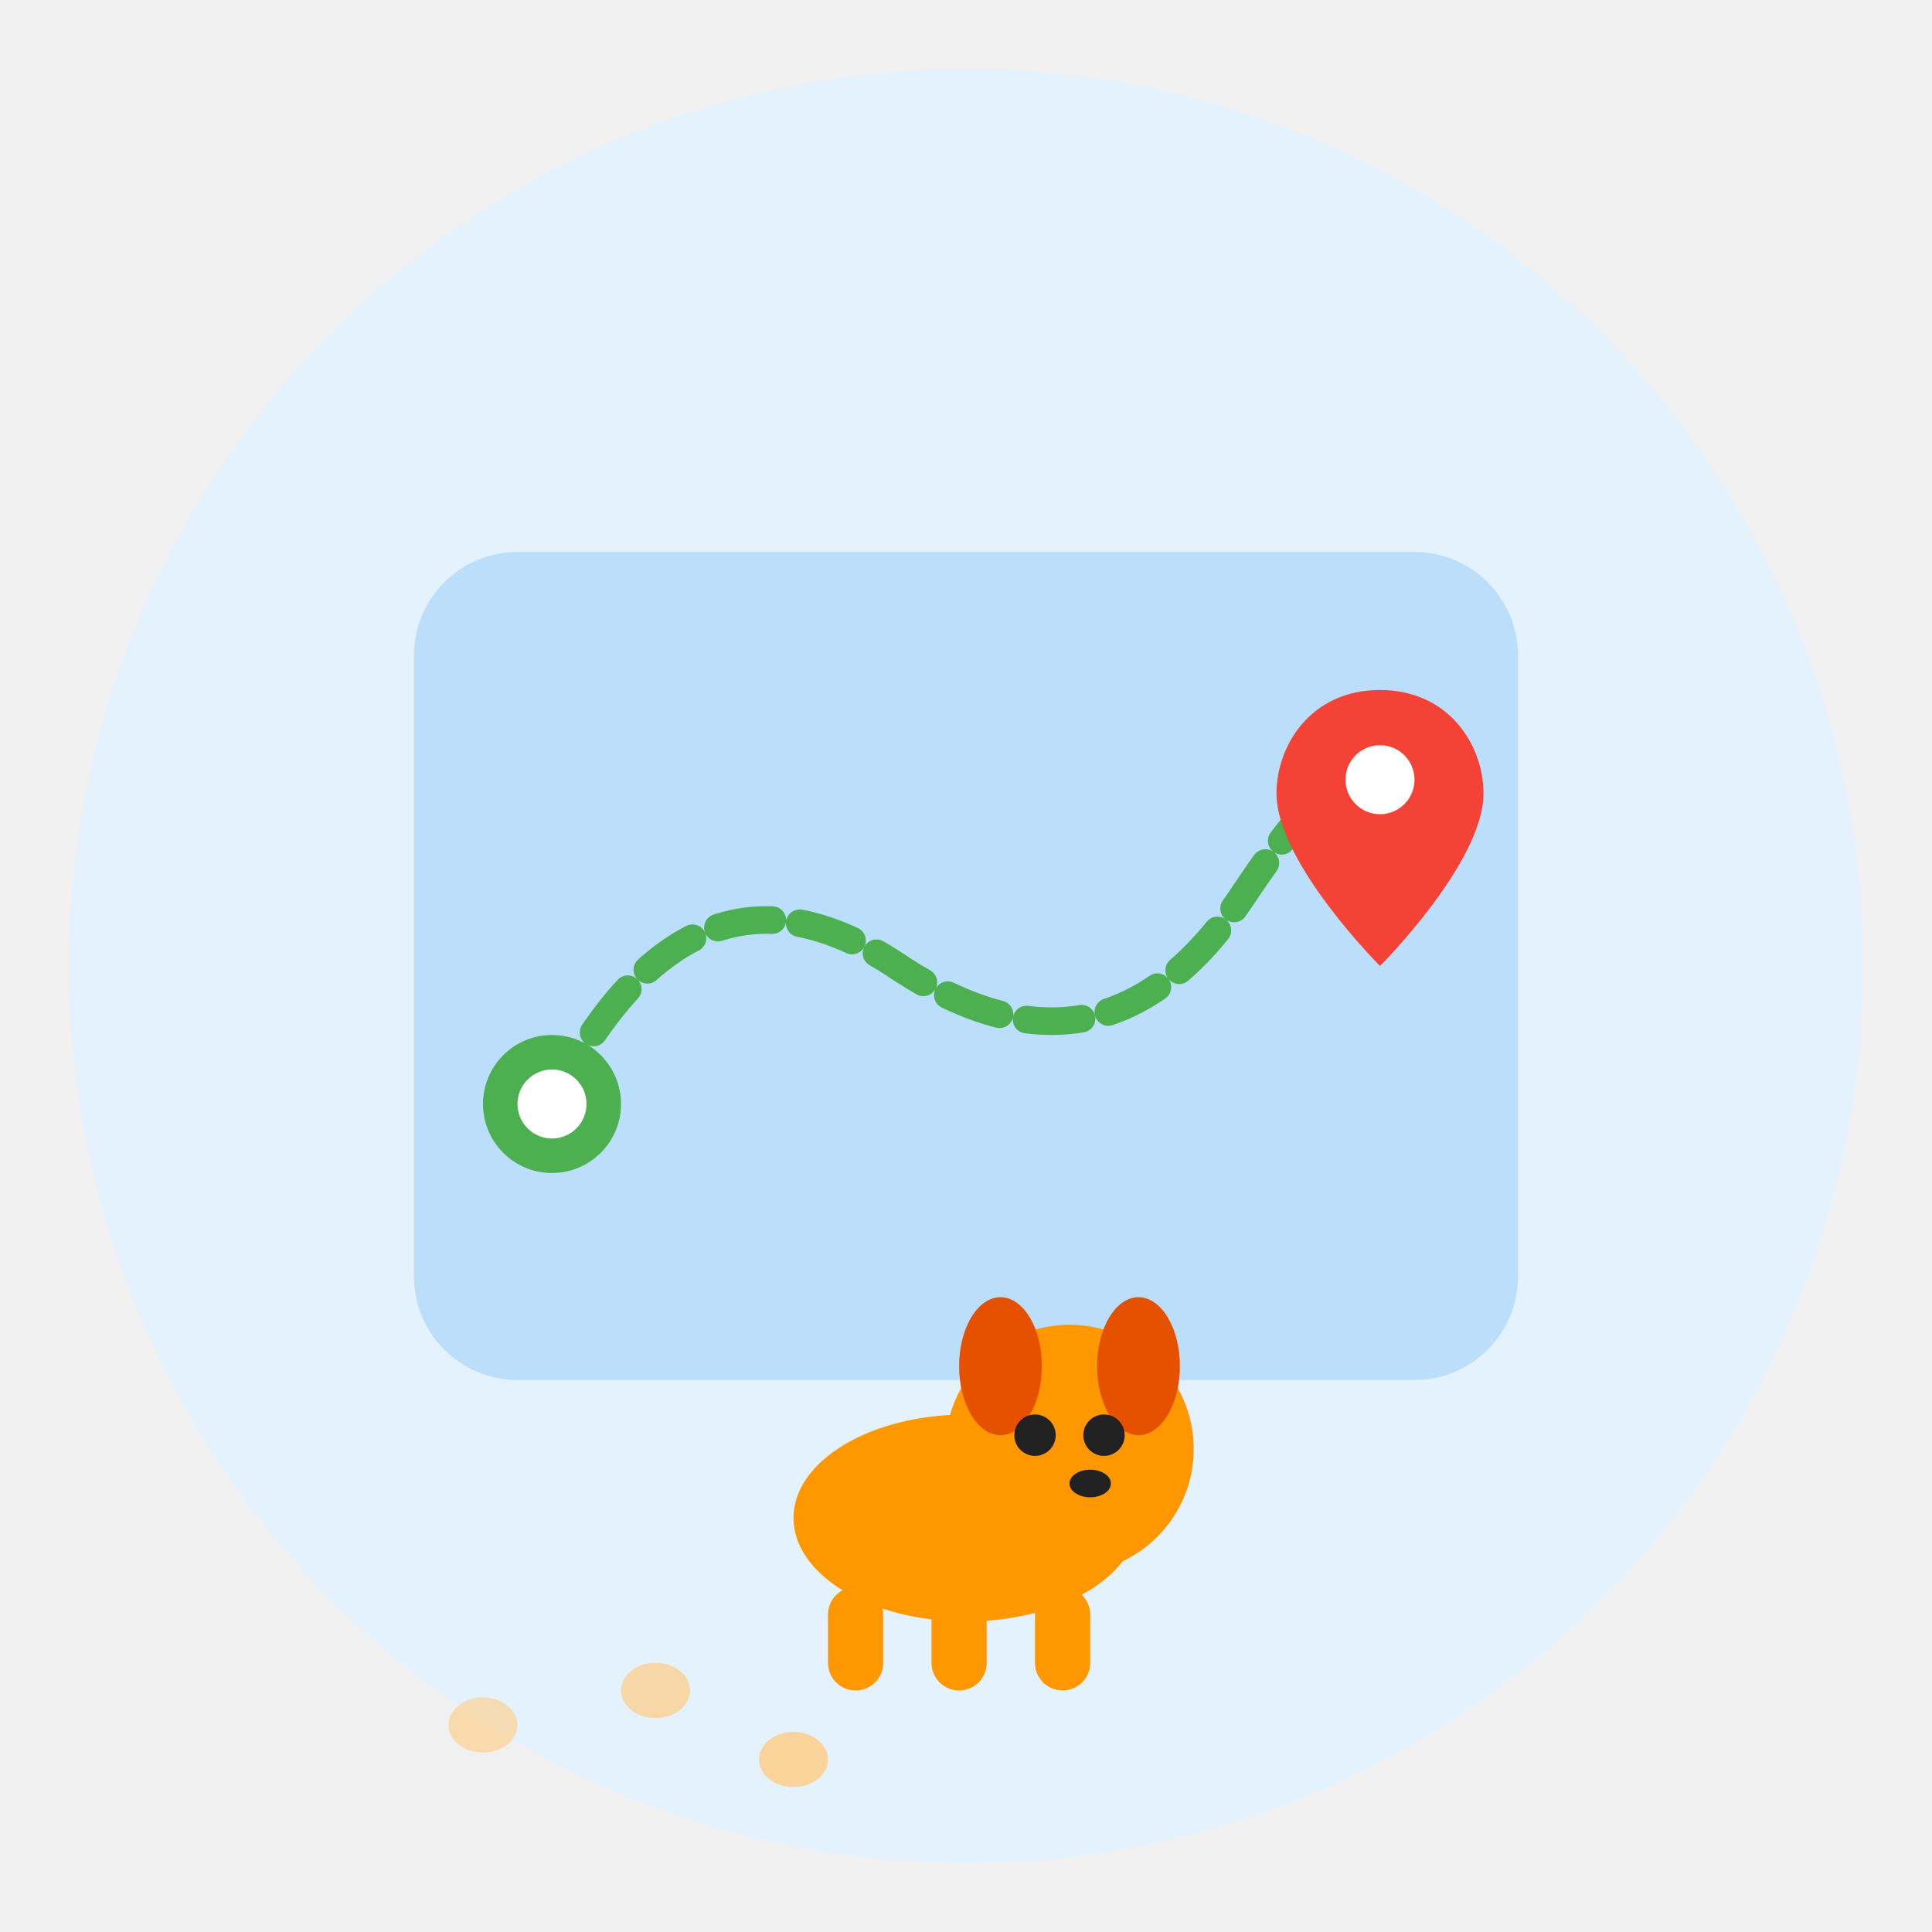
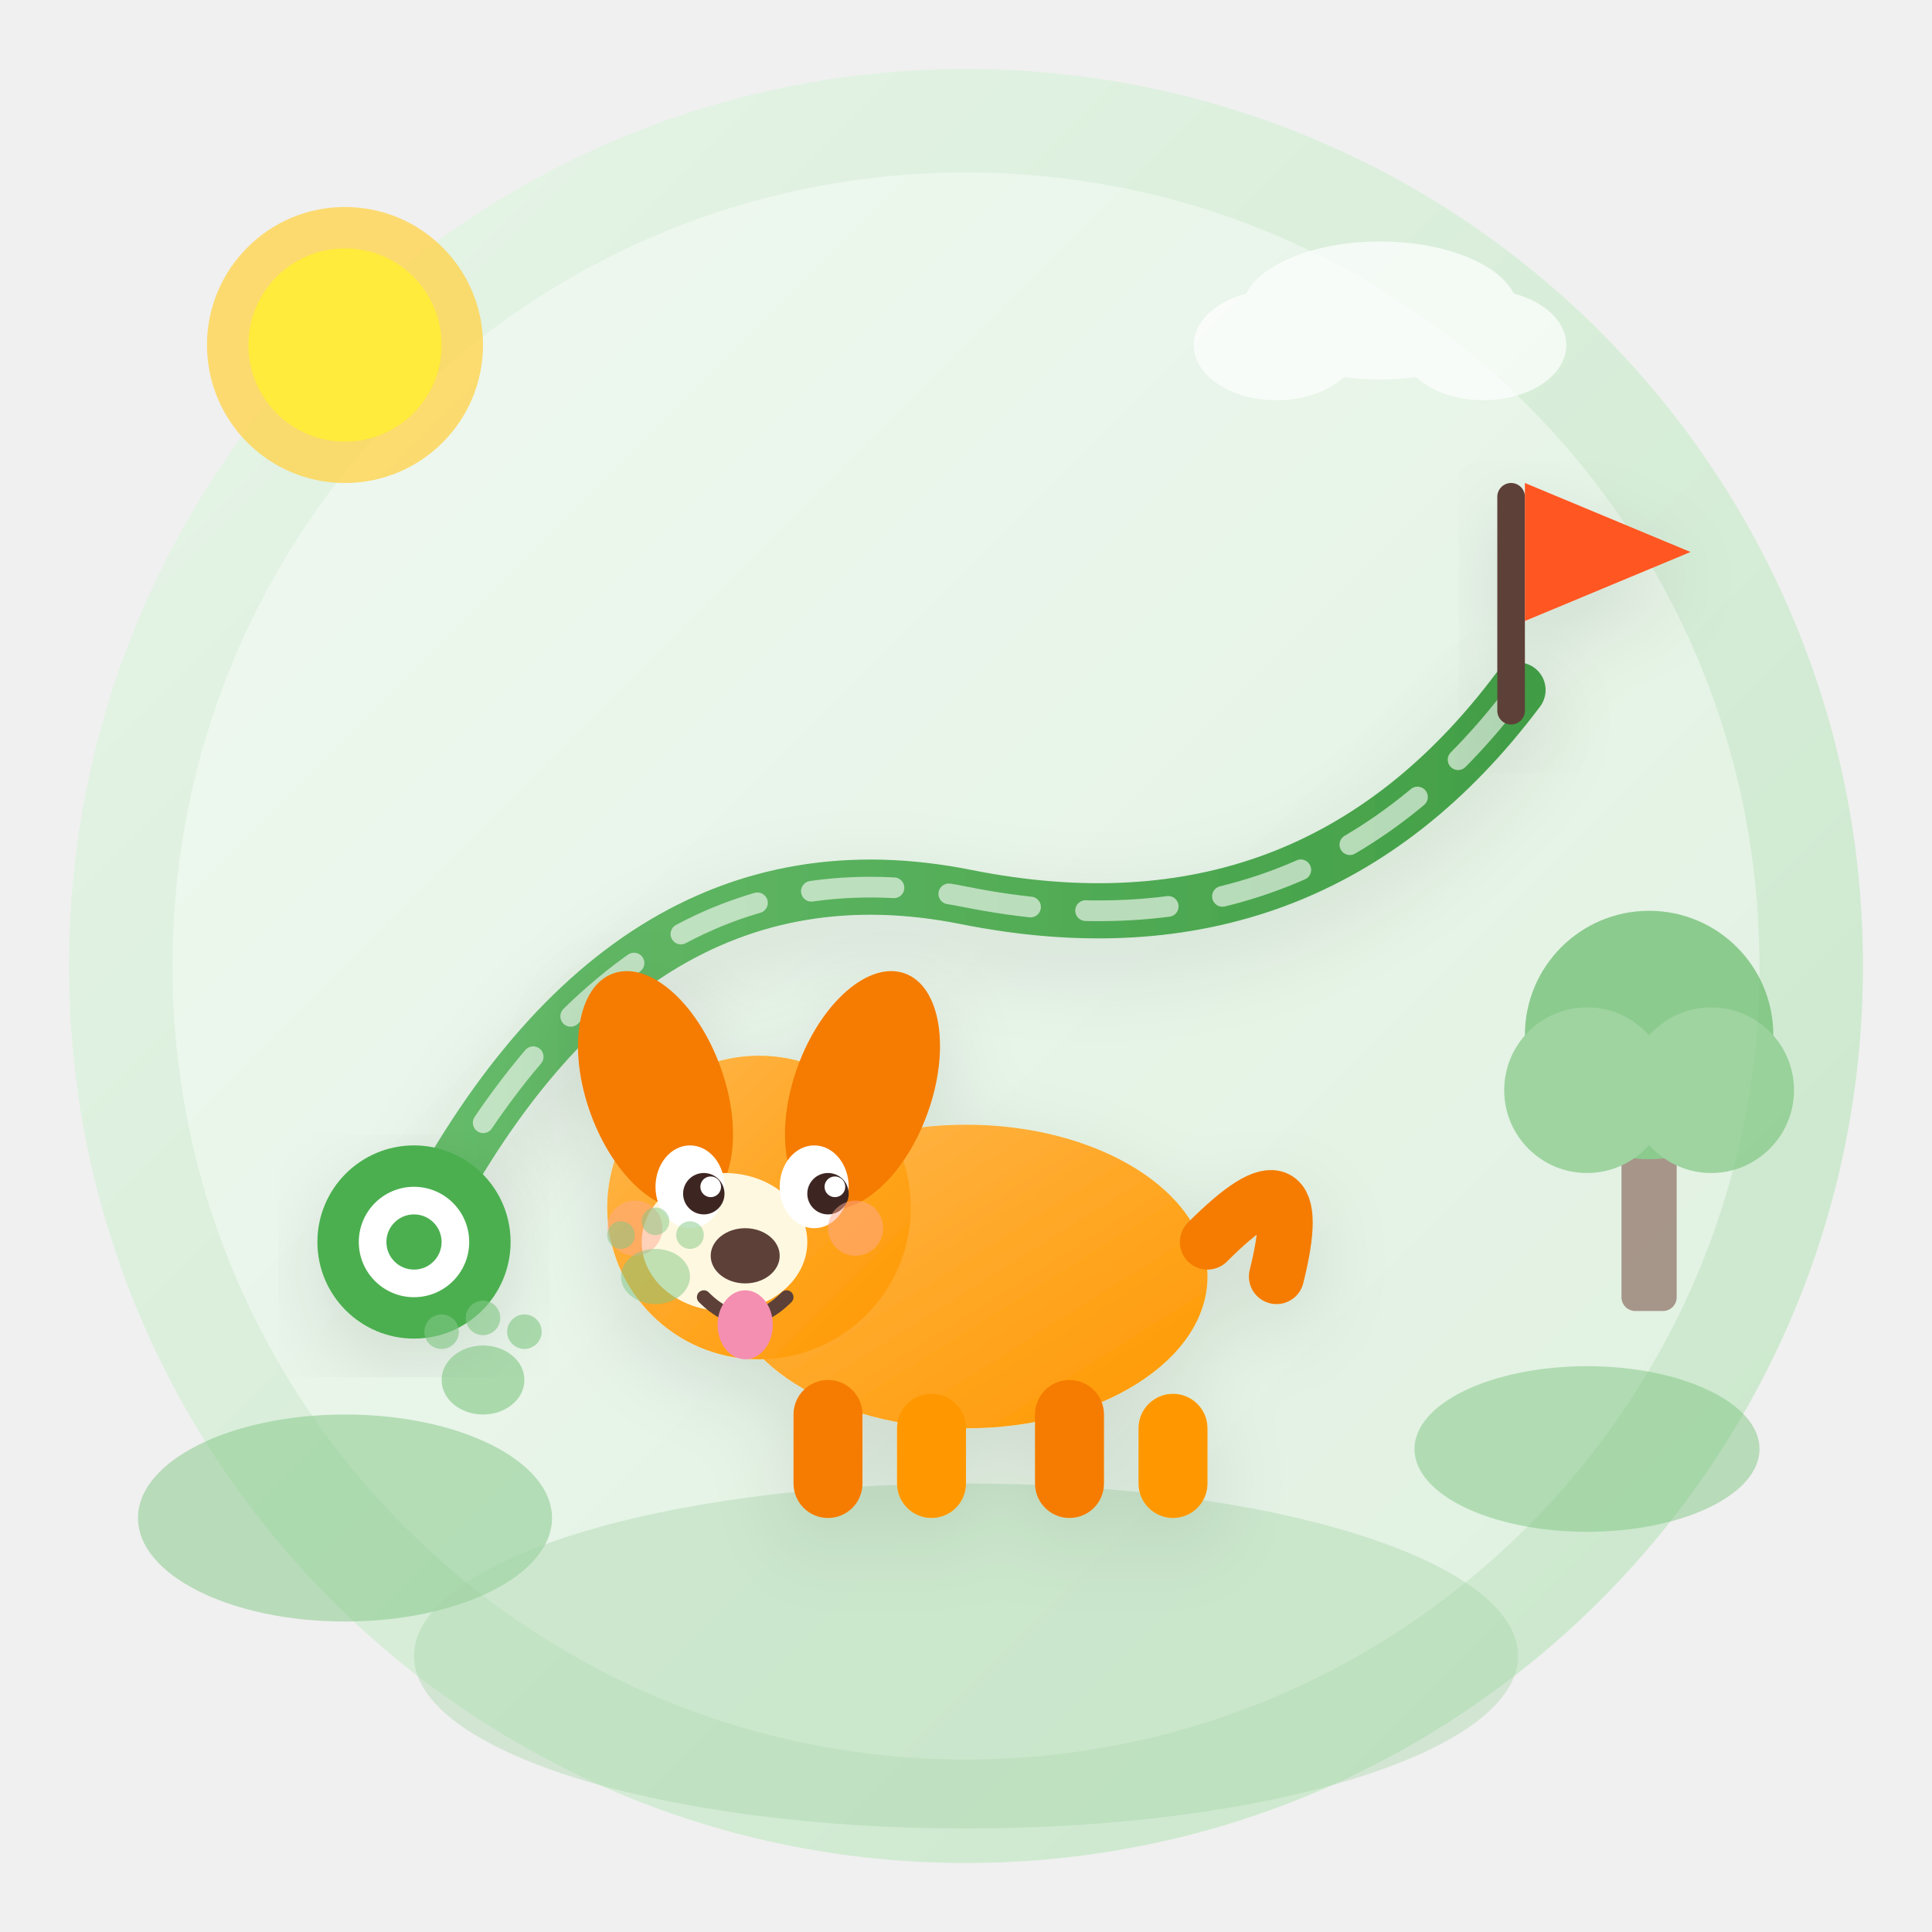
<svg xmlns="http://www.w3.org/2000/svg" width="280" height="280" viewBox="0 0 280 280" fill="none">
-   <circle cx="140" cy="140" r="130" fill="#E3F2FD" />
-   <rect x="60" y="80" width="160" height="120" rx="15" fill="#BBDEFB" />
-   <path d="M80 160 Q100 120 130 140 Q160 160 180 130 Q200 100 200 120" stroke="#4CAF50" stroke-width="4" fill="none" stroke-linecap="round" stroke-dasharray="8 4" />
-   <circle cx="80" cy="160" r="10" fill="#4CAF50" />
-   <circle cx="80" cy="160" r="5" fill="white" />
-   <path d="M200 100 C190 100 185 108 185 115 C185 125 200 140 200 140 C200 140 215 125 215 115 C215 108 210 100 200 100 Z" fill="#F44336" />
-   <circle cx="200" cy="113" r="5" fill="white" />
-   <ellipse cx="140" cy="220" rx="25" ry="15" fill="#FF9800" />
-   <circle cx="155" cy="210" r="18" fill="#FF9800" />
-   <ellipse cx="145" cy="198" rx="6" ry="10" fill="#E65100" />
-   <ellipse cx="165" cy="198" rx="6" ry="10" fill="#E65100" />
-   <circle cx="150" cy="208" r="3" fill="#212121" />
-   <circle cx="160" cy="208" r="3" fill="#212121" />
-   <ellipse cx="158" cy="215" rx="3" ry="2" fill="#212121" />
-   <rect x="120" y="230" width="8" height="15" rx="4" fill="#FF9800" />
-   <rect x="135" y="230" width="8" height="15" rx="4" fill="#FF9800" />
-   <rect x="150" y="230" width="8" height="15" rx="4" fill="#FF9800" />
-   <ellipse cx="70" cy="250" rx="5" ry="4" fill="#FFCC80" opacity="0.6" />
-   <ellipse cx="95" cy="245" rx="5" ry="4" fill="#FFCC80" opacity="0.7" />
-   <ellipse cx="115" cy="255" rx="5" ry="4" fill="#FFCC80" opacity="0.8" />
+   <defs>
+     <linearGradient id="bgWalk" x1="0%" y1="0%" x2="100%" y2="100%">
+       <stop offset="0%" style="stop-color:#E8F5E9" />
+       <stop offset="100%" style="stop-color:#C8E6C9" />
+     </linearGradient>
+     <linearGradient id="pathGrad" x1="0%" y1="0%" x2="100%" y2="0%">
+       <stop offset="0%" style="stop-color:#66BB6A" />
+       <stop offset="100%" style="stop-color:#43A047" />
+     </linearGradient>
+     <linearGradient id="dogWalk" x1="0%" y1="0%" x2="100%" y2="100%">
+       <stop offset="0%" style="stop-color:#FFB74D" />
+       <stop offset="100%" style="stop-color:#FF9800" />
+     </linearGradient>
+     <filter id="shadowWalk" x="-20%" y="-20%" width="140%" height="140%">
+       <feDropShadow dx="0" dy="4" stdDeviation="6" flood-color="#000" flood-opacity="0.1" />
+     </filter>
+   </defs>
+   <circle cx="140" cy="140" r="130" fill="url(#bgWalk)" />
+   <circle cx="140" cy="140" r="115" fill="white" fill-opacity="0.4" />
+   <ellipse cx="50" cy="220" rx="30" ry="15" fill="#81C784" fill-opacity="0.5" />
+   <ellipse cx="230" cy="210" rx="25" ry="12" fill="#81C784" fill-opacity="0.5" />
+   <ellipse cx="140" cy="240" rx="80" ry="25" fill="#A5D6A7" fill-opacity="0.4" />
+   <g filter="url(#shadowWalk)">
+     <path d="M60 180 Q90 120 140 130 Q190 140 220 100" stroke="url(#pathGrad)" stroke-width="8" fill="none" stroke-linecap="round" />
+     <path d="M60 180 Q90 120 140 130 Q190 140 220 100" stroke="white" stroke-width="3" fill="none" stroke-linecap="round" stroke-dasharray="12 8" opacity="0.6" />
+   </g>
+   <g filter="url(#shadowWalk)">
+     <circle cx="60" cy="180" r="14" fill="#4CAF50" />
+     <circle cx="60" cy="180" r="8" fill="white" />
+     <circle cx="60" cy="180" r="4" fill="#4CAF50" />
+   </g>
+   <g filter="url(#shadowWalk)">
+     <rect x="217" y="70" width="4" height="35" rx="2" fill="#5D4037" />
+     <path d="M221 70 L245 80 L221 90 Z" fill="#FF5722" />
+   </g>
+   <g filter="url(#shadowWalk)" transform="translate(100, 150)">
+     <ellipse cx="40" cy="35" rx="35" ry="22" fill="url(#dogWalk)" />
+     <path d="M75 30 Q90 15 85 35" stroke="#F57C00" stroke-width="8" fill="none" stroke-linecap="round" />
+     <rect x="15" y="50" width="10" height="20" rx="5" fill="#F57C00" />
+     <rect x="30" y="52" width="10" height="18" rx="5" fill="#FF9800" />
+     <rect x="50" y="50" width="10" height="20" rx="5" fill="#F57C00" />
+     <rect x="65" y="52" width="10" height="18" rx="5" fill="#FF9800" />
+     <circle cx="10" cy="25" r="22" fill="url(#dogWalk)" />
+     <ellipse cx="-5" cy="8" rx="10" ry="18" fill="#F57C00" transform="rotate(-20 -5 8)" />
+     <ellipse cx="25" cy="8" rx="10" ry="18" fill="#F57C00" transform="rotate(20 25 8)" />
+     <ellipse cx="5" cy="30" rx="12" ry="10" fill="#FFF8E1" />
+     <ellipse cx="0" cy="22" rx="5" ry="6" fill="white" />
+     <ellipse cx="18" cy="22" rx="5" ry="6" fill="white" />
+     <circle cx="2" cy="23" r="3" fill="#3E2723" />
+     <circle cx="20" cy="23" r="3" fill="#3E2723" />
+     <circle cx="3" cy="22" r="1.5" fill="white" />
+     <circle cx="21" cy="22" r="1.5" fill="white" />
+     <ellipse cx="8" cy="32" rx="5" ry="4" fill="#5D4037" />
+     <path d="M2 38 Q8 44 14 38" stroke="#5D4037" stroke-width="2" fill="none" stroke-linecap="round" />
+     <ellipse cx="8" cy="42" rx="4" ry="5" fill="#F48FB1" />
+     <circle cx="-8" cy="28" r="4" fill="#FFAB91" fill-opacity="0.5" />
+     <circle cx="24" cy="28" r="4" fill="#FFAB91" fill-opacity="0.5" />
+   </g>
+   <g fill="#81C784" opacity="0.6">
+     <ellipse cx="70" cy="200" rx="6" ry="5" />
+     <circle cx="64" cy="193" r="2.5" />
+     <circle cx="70" cy="191" r="2.5" />
+     <circle cx="76" cy="193" r="2.5" />
+   </g>
+   <g fill="#81C784" opacity="0.5">
+     <ellipse cx="95" cy="185" rx="5" ry="4" />
+     <circle cx="90" cy="179" r="2" />
+     <circle cx="95" cy="177" r="2" />
+     <circle cx="100" cy="179" r="2" />
+   </g>
+   <g opacity="0.7">
+     <rect x="235" y="160" width="8" height="30" rx="2" fill="#8D6E63" />
+     <circle cx="239" cy="150" r="18" fill="#66BB6A" />
+     <circle cx="230" cy="158" r="12" fill="#81C784" />
+     <circle cx="248" cy="158" r="12" fill="#81C784" />
+   </g>
+   <circle cx="50" cy="50" r="20" fill="#FFD54F" opacity="0.8" />
+   <circle cx="50" cy="50" r="14" fill="#FFEB3B" />
+   <g fill="white" opacity="0.7">
+     <ellipse cx="200" cy="45" rx="20" ry="10" />
+     <ellipse cx="185" cy="50" rx="12" ry="8" />
+     <ellipse cx="215" cy="50" rx="12" ry="8" />
+   </g>
</svg>
